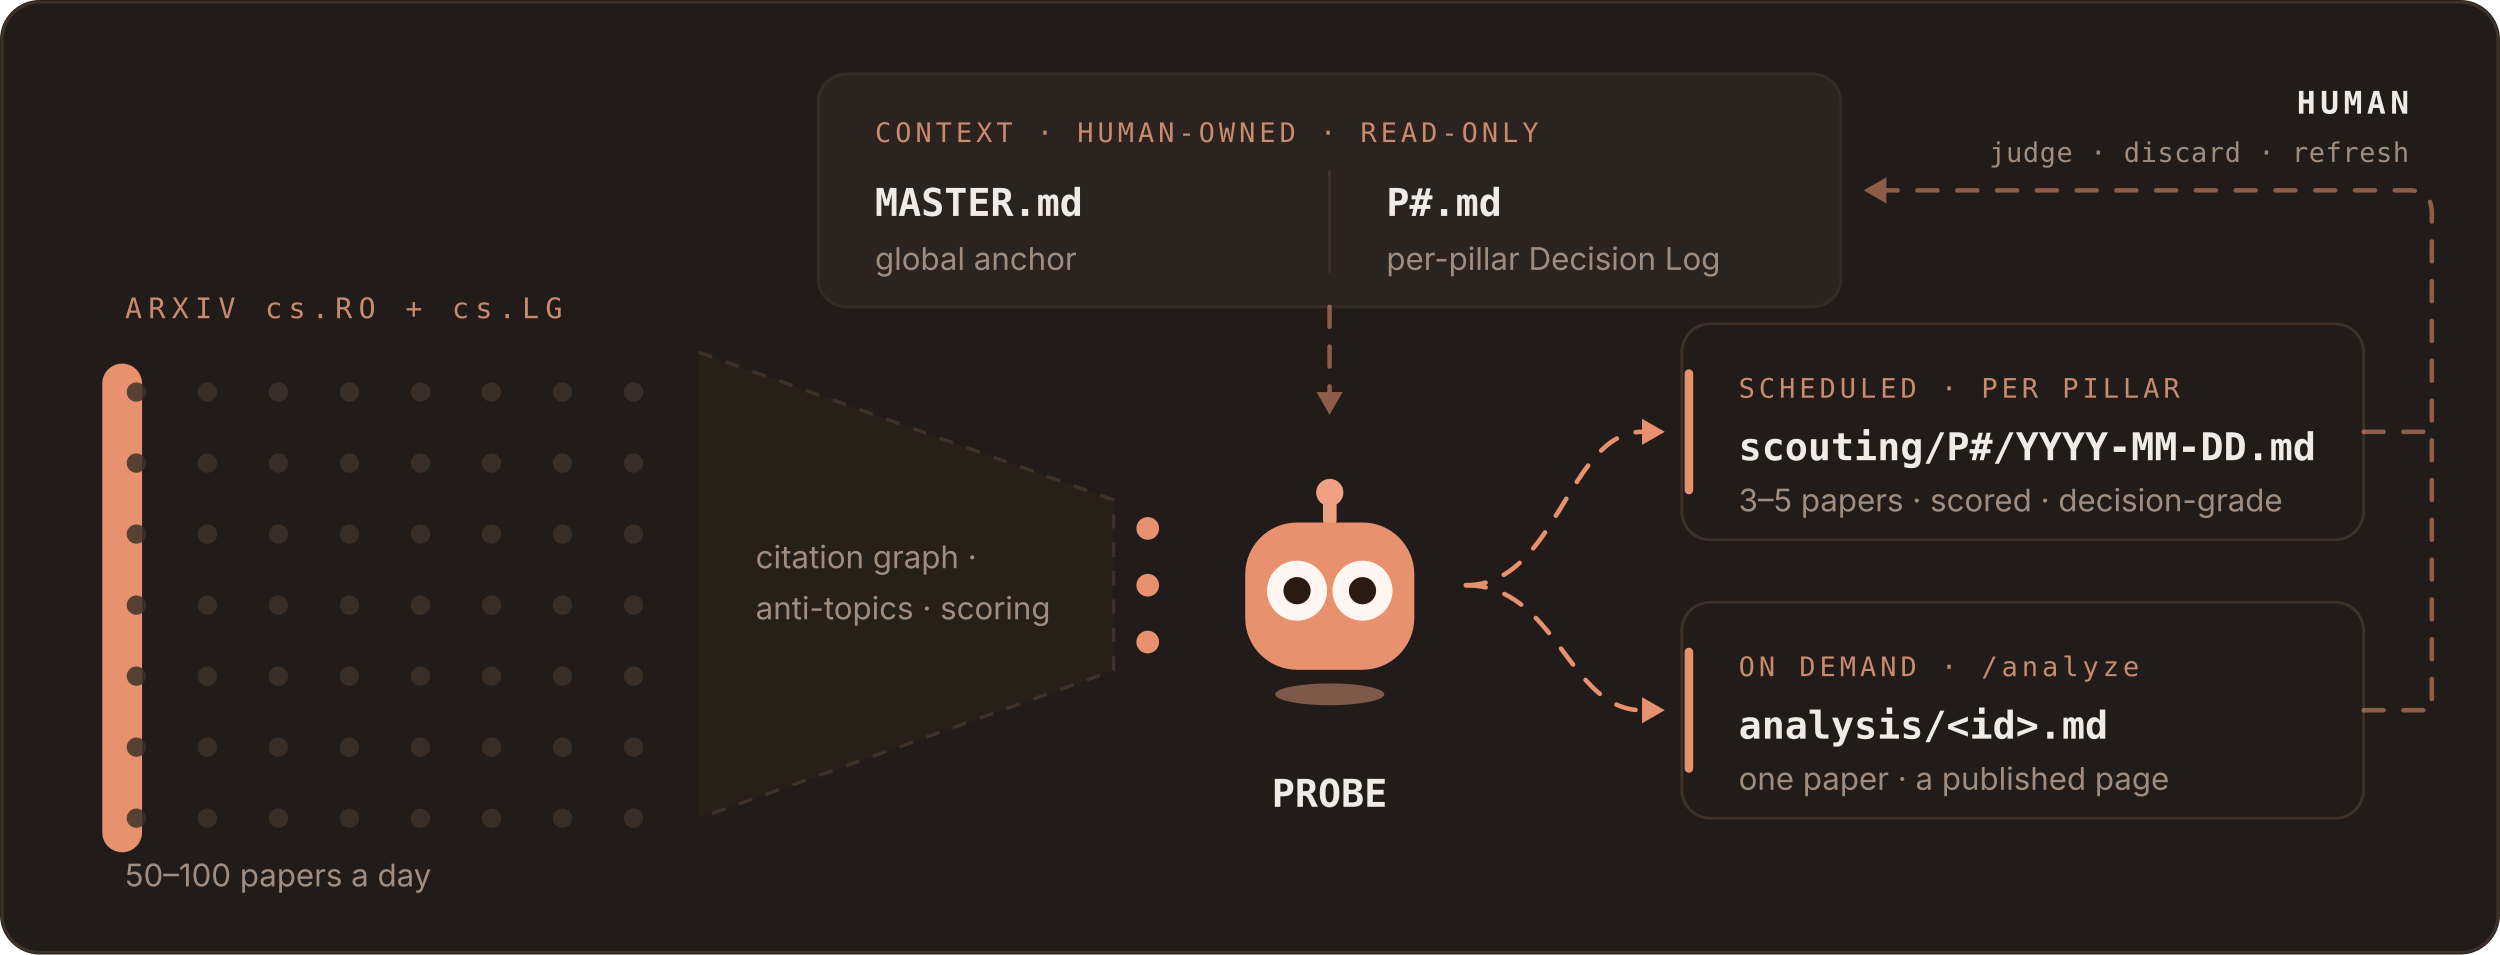
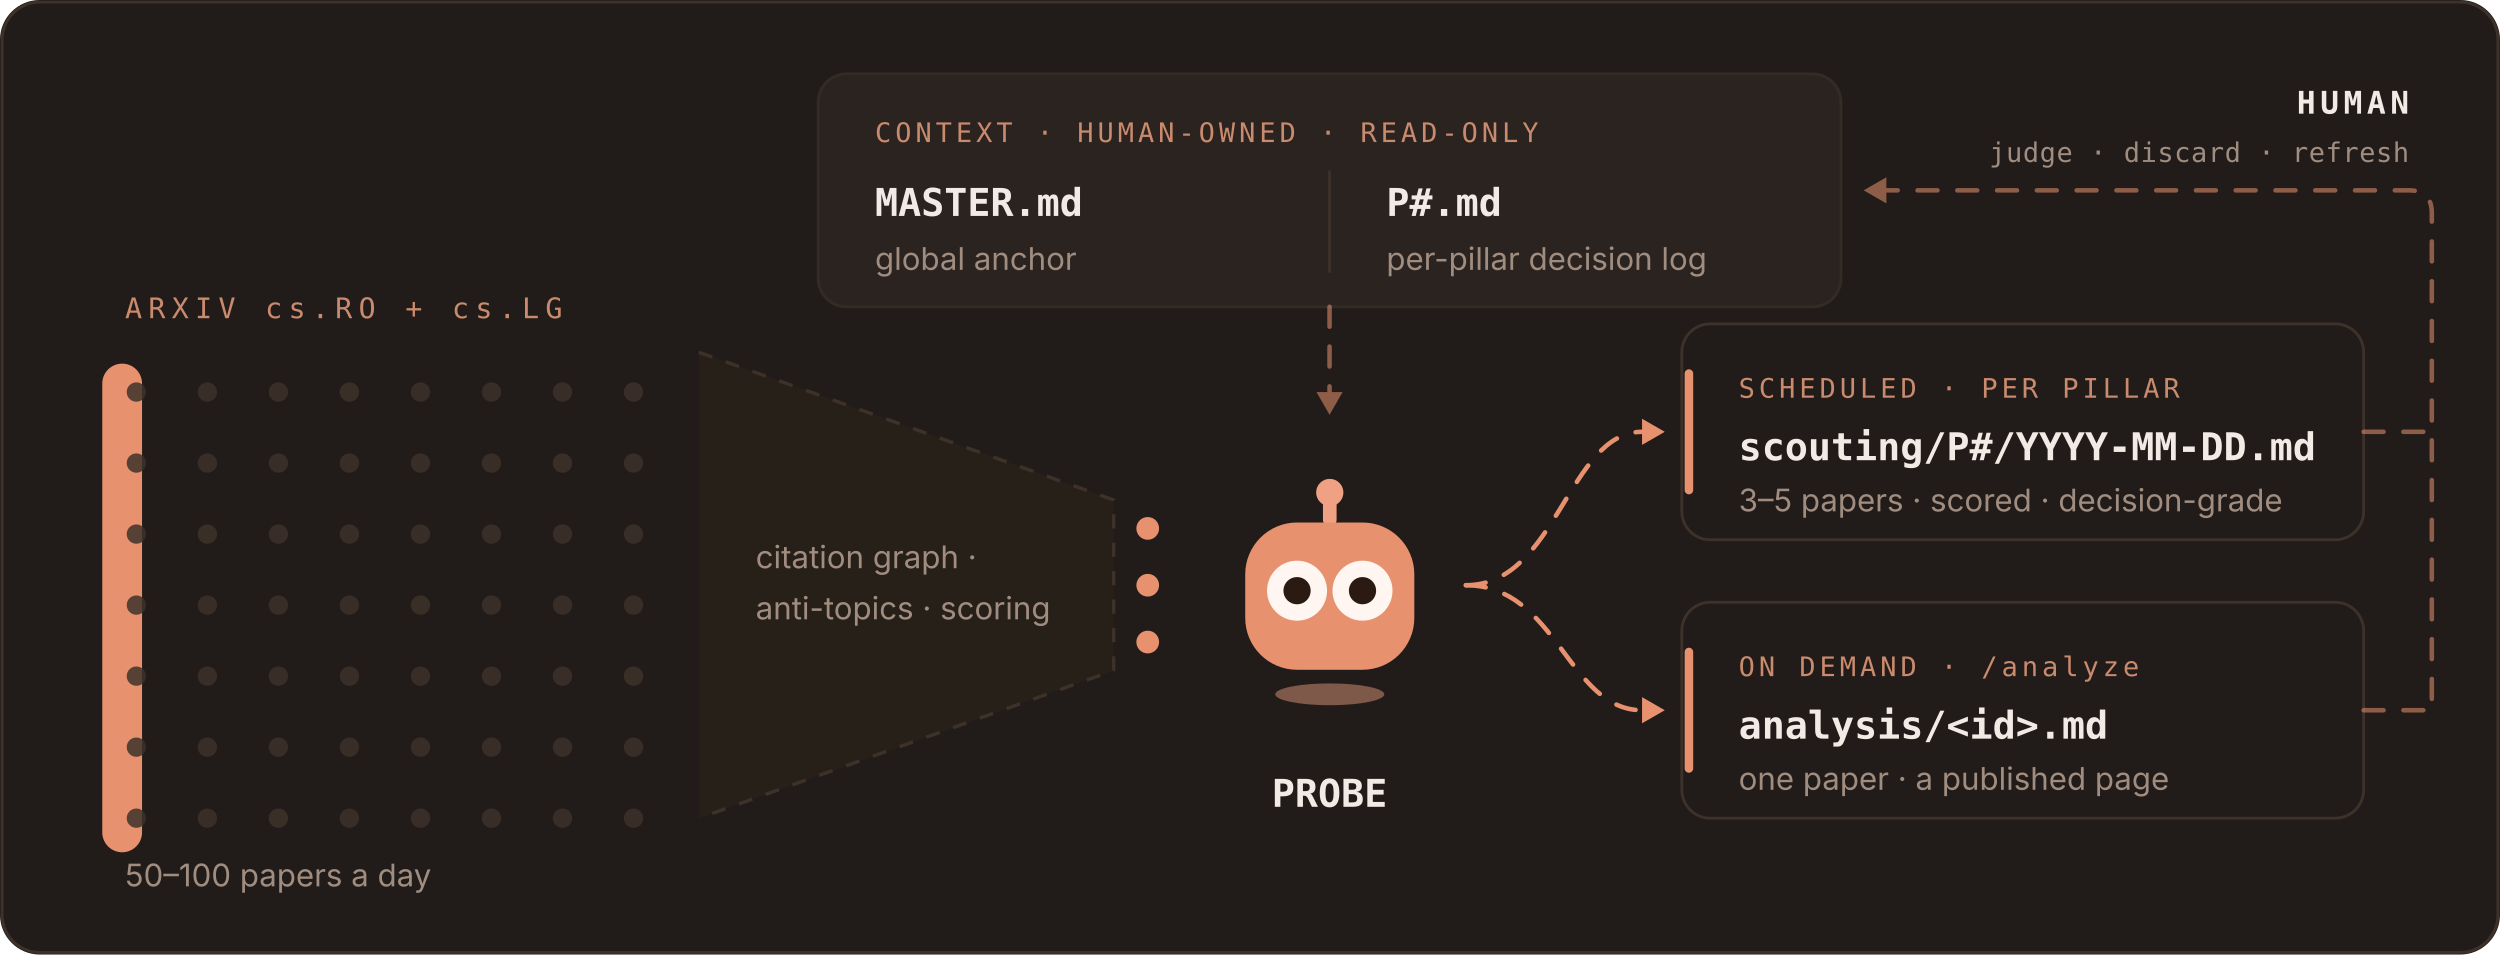
<svg xmlns="http://www.w3.org/2000/svg" width="880" height="336" viewBox="0 0 880 336" role="img" aria-label="PROBE pipeline — arXiv in, scouting and analysis out">
  <style>
    .hull   { fill: #E8916F; }
    .iris   { fill: #FFF6F1; }
    .pupil  { fill: #2A1A12; }
    .stalk  { stroke: #F0A183; stroke-width: 5; stroke-linecap: round; fill: none; }
    .beacon { fill: #F0A183; }
    .wave   { fill: none; stroke: #F0A183; stroke-width: 2.6;
              stroke-linecap: round; opacity: 0; }
    .shadow { fill: #F0A183; opacity: .45; }
    .rig    { animation: bob 3.4s ease-in-out infinite; }
    .w1     { animation: ping 2.6s ease-in-out infinite; }
    .w2     { animation: ping 2.6s ease-in-out .34s infinite; }
    .lid    { animation: blink 5.4s ease-in-out infinite; }
    .eL, .eL .lid { transform-origin: 36px 52px; }
    .eR, .eR .lid { transform-origin: 60px 52px; }
    @keyframes bob   { 0%, 100% { transform: translateY(0); } 50% { transform: translateY(-3px); } }
    @keyframes ping  { 0%, 100% { opacity: 0; } 12%, 42% { opacity: .85; } 58% { opacity: 0; } }
    @keyframes blink { 0%, 88%, 100% { transform: scaleY(1); }
                       92% { transform: scaleY(.06); } 96% { transform: scaleY(1); } }
    @keyframes march { to { stroke-dashoffset: -14; } }

    .m    { font-family: ui-monospace, SFMono-Regular, 'SF Mono', Menlo, Consolas, monospace; }
    .lab  { font-family: ui-monospace, SFMono-Regular, 'SF Mono', Menlo, Consolas, monospace; font-size: 10px; letter-spacing: 2.2px; fill: #C98A6D; }
    .tick { font-family: ui-monospace, SFMono-Regular, 'SF Mono', Menlo, Consolas, monospace; font-size: 9.5px; letter-spacing: 1.4px; fill: #C98A6D; }
    .path { font-family: ui-monospace, SFMono-Regular, 'SF Mono', Menlo, Consolas, monospace; font-size: 13.5px; font-weight: 700; fill: #F2EAE4; }
    .note { font-family: system-ui, -apple-system, 'Segoe UI', 'Noto Sans KR', sans-serif; font-size: 11px; fill: #A08D80; }
    .wire { fill: none; stroke: #E8916F; stroke-width: 1.6; stroke-linecap: round;
            stroke-linejoin: round; }
    .flow { stroke-dasharray: 7 7; animation: march 1.1s linear infinite; }
    .head  { fill: #E8916F; }
    .human { opacity: .55; }

    .d    { fill: #3D3129; opacity: .85; }
    .mk   { fill: #3D3129; opacity: .9; }
    .tv   { fill: #E8916F; opacity: 0; }
    .keep { fill: #E8916F; animation: keep 9s linear infinite; }
    .scan { animation: scan 9s linear infinite; }
    @keyframes scan {
      0%        { transform: translateX(0); opacity: 0; }
      3%        { opacity: .11; }
      30%       { transform: translateX(196px); opacity: .11; }
      34%, 100% { transform: translateX(196px); opacity: 0; }
    }
    @keyframes keep {
      0%, 34%   { opacity: 1; }
      40%, 100% { opacity: 0; }
    }
    #m0 { animation: mark0 9s linear infinite; }
    @keyframes mark0 {
      0%, 4.6%        { fill: #3D3129; transform: scale(1); }
      6.1%      { fill: #E8916F; transform: scale(1.9); }
      10.6%        { fill: #E8916F; transform: scale(1); }
      34%           { fill: #E8916F; transform: scale(1); }
      39%, 100% { fill: #3D3129; transform: scale(1); }
    }
    #t0 { animation: trav0 9s ease-in-out infinite; }
    @keyframes trav0 {
      0%, 34%        { transform: translate(0, 0) scale(1); opacity: 0; }
      35%        { transform: translate(0, 0) scale(1); opacity: 1; }
      58%           { transform: translate(331px, -2px) scale(1.6); opacity: 1; }
      62%, 100% { transform: translate(331px, -2px) scale(1.18); opacity: 1; }
    }
    #m1 { animation: mark1 9s linear infinite; }
    @keyframes mark1 {
      0%, 8.4%        { fill: #3D3129; transform: scale(1); }
      9.9%      { fill: #E8916F; transform: scale(1.9); }
      14.4%        { fill: #E8916F; transform: scale(1); }
      36%           { fill: #E8916F; transform: scale(1); }
      41%, 100% { fill: #3D3129; transform: scale(1); }
    }
    #t1 { animation: trav1 9s ease-out infinite; }
    @keyframes trav1 {
      0%, 36%    { transform: translate(0, 0) scale(1); opacity: 0; fill: #E8916F; }
      37%    { transform: translate(0, 0) scale(1); opacity: 1; fill: #E8916F; }
      49%       { transform: translate(168px, -45px) scale(1); opacity: 1; fill: #E8916F; }
      53%       { transform: translate(168px, -45px) scale(1); opacity: .9; fill: #A08D80; }
      65%, 100% { transform: translate(190px, -51px) scale(.72); opacity: 0; fill: #A08D80; }
    }
    #m2 { animation: mark2 9s linear infinite; }
    @keyframes mark2 {
      0%, 12.2%        { fill: #3D3129; transform: scale(1); }
      13.7%      { fill: #E8916F; transform: scale(1.9); }
      18.2%        { fill: #E8916F; transform: scale(1); }
      38%           { fill: #E8916F; transform: scale(1); }
      43%, 100% { fill: #3D3129; transform: scale(1); }
    }
    #t2 { animation: trav2 9s ease-out infinite; }
    @keyframes trav2 {
      0%, 38%    { transform: translate(0, 0) scale(1); opacity: 0; fill: #E8916F; }
      39%    { transform: translate(0, 0) scale(1); opacity: 1; fill: #E8916F; }
      51%       { transform: translate(118px, 29px) scale(1); opacity: 1; fill: #E8916F; }
      55%       { transform: translate(118px, 29px) scale(1); opacity: .9; fill: #A08D80; }
      67%, 100% { transform: translate(133px, 32px) scale(.72); opacity: 0; fill: #A08D80; }
    }
    #m3 { animation: mark3 9s linear infinite; }
    @keyframes mark3 {
      0%, 16.1%        { fill: #3D3129; transform: scale(1); }
      17.6%      { fill: #E8916F; transform: scale(1.9); }
      22.1%        { fill: #E8916F; transform: scale(1); }
      40%           { fill: #E8916F; transform: scale(1); }
      45%, 100% { fill: #3D3129; transform: scale(1); }
    }
    #t3 { animation: trav3 9s ease-in-out infinite; }
    @keyframes trav3 {
      0%, 40%        { transform: translate(0, 0) scale(1); opacity: 0; }
      41%        { transform: translate(0, 0) scale(1); opacity: 1; }
      62%           { transform: translate(256px, -7px) scale(1.6); opacity: 1; }
      66%, 100% { transform: translate(256px, -7px) scale(1.18); opacity: 1; }
    }
    #m4 { animation: mark4 9s linear infinite; }
    @keyframes mark4 {
      0%, 23.7%        { fill: #3D3129; transform: scale(1); }
      25.2%      { fill: #E8916F; transform: scale(1.9); }
      29.7%        { fill: #E8916F; transform: scale(1); }
      42%           { fill: #E8916F; transform: scale(1); }
      47%, 100% { fill: #3D3129; transform: scale(1); }
    }
    #t4 { animation: trav4 9s ease-out infinite; }
    @keyframes trav4 {
      0%, 42%    { transform: translate(0, 0) scale(1); opacity: 0; fill: #E8916F; }
      43%    { transform: translate(0, 0) scale(1); opacity: 1; fill: #E8916F; }
      55%       { transform: translate(82px, 17px) scale(1); opacity: 1; fill: #E8916F; }
      59%       { transform: translate(82px, 17px) scale(1); opacity: .9; fill: #A08D80; }
      71%, 100% { transform: translate(93px, 19px) scale(.72); opacity: 0; fill: #A08D80; }
    }
    #m5 { animation: mark5 9s linear infinite; }
    @keyframes mark5 {
      0%, 27.6%        { fill: #3D3129; transform: scale(1); }
      29.1%      { fill: #E8916F; transform: scale(1.9); }
      33.6%        { fill: #E8916F; transform: scale(1); }
      44%           { fill: #E8916F; transform: scale(1); }
      49%, 100% { fill: #3D3129; transform: scale(1); }
    }
    #t5 { animation: trav5 9s ease-in-out infinite; }
    @keyframes trav5 {
      0%, 44%        { transform: translate(0, 0) scale(1); opacity: 0; }
      45%        { transform: translate(0, 0) scale(1); opacity: 1; }
      66%           { transform: translate(181px, -12px) scale(1.6); opacity: 1; }
      70%, 100% { transform: translate(181px, -12px) scale(1.18); opacity: 1; }
    }

    @media (prefers-reduced-motion: reduce) {
      .rig, .lid, .wave, .flow { animation: none; }
      .wave { opacity: .5; }
      .scan, .tv { display: none; }
      .mk, .keep { animation: none; }
      .mk { fill: #E8916F; }
      .keep { opacity: 1; }
    }
  </style>
  <rect width="880" height="336" rx="14" fill="#211C19" />
  <rect x=".75" y=".75" width="878.5" height="334.5" rx="13.25" fill="none" stroke="#3D3129" />
  <rect x="288" y="26" width="360" height="82" rx="10" fill="#2A2320" stroke="#332B26" />
  <text class="tick" x="308" y="50">CONTEXT · HUMAN-OWNED · READ-ONLY</text>
  <path d="M468 60 V96" stroke="#3D3129" stroke-width="1" />
  <text class="path" x="308" y="76" font-size="13">MASTER.md</text>
  <text class="note" x="308" y="95">global anchor</text>
  <text class="path" x="488" y="76" font-size="13">P#.md</text>
-   <text class="note" x="488" y="95">per-pillar Decision Log</text>
+   <text class="note" x="488" y="95">per-pillar decision log</text>
  <g class="human">
    <path class="wire flow" d="M468 108 V138" />
    <path class="head" d="M468 146 l-4.6 -8 h9.2 z" />
  </g>
  <text class="lab" x="44" y="112">ARXIV cs.RO + cs.LG</text>
  <rect class="scan" x="36" y="128" width="14" height="172" rx="7" fill="#E8916F" />
  <circle class="d" cx="48" cy="138" r="3.4" />
  <circle class="d" cx="73" cy="138" r="3.4" />
  <circle class="d" cx="98" cy="138" r="3.4" />
  <circle class="d" cx="148" cy="138" r="3.4" />
  <circle class="d" cx="173" cy="138" r="3.4" />
  <circle class="d" cx="198" cy="138" r="3.4" />
  <circle class="d" cx="223" cy="138" r="3.4" />
  <circle class="d" cx="48" cy="163" r="3.4" />
  <circle class="d" cx="73" cy="163" r="3.4" />
  <circle class="d" cx="98" cy="163" r="3.4" />
  <circle class="d" cx="123" cy="163" r="3.4" />
  <circle class="d" cx="148" cy="163" r="3.4" />
  <circle class="d" cx="173" cy="163" r="3.4" />
  <circle class="d" cx="223" cy="163" r="3.4" />
  <circle class="d" cx="48" cy="188" r="3.4" />
  <circle class="d" cx="98" cy="188" r="3.4" />
  <circle class="d" cx="123" cy="188" r="3.4" />
  <circle class="d" cx="148" cy="188" r="3.4" />
  <circle class="d" cx="173" cy="188" r="3.4" />
  <circle class="d" cx="198" cy="188" r="3.4" />
  <circle class="d" cx="223" cy="188" r="3.4" />
  <circle class="d" cx="48" cy="213" r="3.4" />
  <circle class="d" cx="73" cy="213" r="3.4" />
  <circle class="d" cx="98" cy="213" r="3.4" />
  <circle class="d" cx="123" cy="213" r="3.4" />
  <circle class="d" cx="173" cy="213" r="3.4" />
  <circle class="d" cx="198" cy="213" r="3.4" />
  <circle class="d" cx="223" cy="213" r="3.4" />
  <circle class="d" cx="48" cy="238" r="3.4" />
  <circle class="d" cx="73" cy="238" r="3.4" />
  <circle class="d" cx="98" cy="238" r="3.4" />
  <circle class="d" cx="123" cy="238" r="3.4" />
  <circle class="d" cx="148" cy="238" r="3.4" />
  <circle class="d" cx="173" cy="238" r="3.4" />
  <circle class="d" cx="198" cy="238" r="3.4" />
  <circle class="d" cx="48" cy="263" r="3.4" />
  <circle class="d" cx="73" cy="263" r="3.4" />
  <circle class="d" cx="98" cy="263" r="3.4" />
  <circle class="d" cx="123" cy="263" r="3.4" />
  <circle class="d" cx="148" cy="263" r="3.4" />
  <circle class="d" cx="173" cy="263" r="3.4" />
  <circle class="d" cx="198" cy="263" r="3.4" />
  <circle class="d" cx="223" cy="263" r="3.4" />
  <circle class="d" cx="48" cy="288" r="3.4" />
  <circle class="d" cx="73" cy="288" r="3.4" />
  <circle class="d" cx="123" cy="288" r="3.4" />
  <circle class="d" cx="148" cy="288" r="3.4" />
  <circle class="d" cx="173" cy="288" r="3.4" />
  <circle class="d" cx="198" cy="288" r="3.4" />
  <circle class="d" cx="223" cy="288" r="3.4" />
  <g transform="translate(73 188)">
    <circle class="mk" id="m0" r="3.4" />
  </g>
  <g transform="translate(98 288)">
    <circle class="mk" id="m1" r="3.4" />
  </g>
  <g transform="translate(123 138)">
    <circle class="mk" id="m2" r="3.4" />
  </g>
  <g transform="translate(148 213)">
    <circle class="mk" id="m3" r="3.4" />
  </g>
  <g transform="translate(198 163)">
    <circle class="mk" id="m4" r="3.4" />
  </g>
  <g transform="translate(223 238)">
    <circle class="mk" id="m5" r="3.4" />
  </g>
  <text class="note" x="44" y="312" font-size="10.5">50–100 papers a day</text>
  <path d="M246 124 L392 176 V236 L246 288" fill="#262019" stroke="#3D3129" stroke-width="1.2" stroke-dasharray="5 5" stroke-linejoin="round" />
  <text class="note" x="266" y="200" font-size="10.5">citation graph ·</text>
  <text class="note" x="266" y="218" font-size="10.5">anti-topics · scoring</text>
  <circle class="keep" cx="404" cy="186" r="4" />
  <circle class="keep" cx="404" cy="206" r="4" />
  <circle class="keep" cx="404" cy="226" r="4" />
  <g transform="translate(73 188)">
    <circle class="tv" id="t0" r="3.4" />
  </g>
  <g transform="translate(98 288)">
    <circle class="tv" id="t1" r="3.4" />
  </g>
  <g transform="translate(123 138)">
    <circle class="tv" id="t2" r="3.4" />
  </g>
  <g transform="translate(148 213)">
    <circle class="tv" id="t3" r="3.4" />
  </g>
  <g transform="translate(198 163)">
    <circle class="tv" id="t4" r="3.4" />
  </g>
  <g transform="translate(223 238)">
    <circle class="tv" id="t5" r="3.4" />
  </g>
  <g transform="translate(422 158) scale(0.96)">
    <ellipse class="shadow" cx="48" cy="90" rx="20" ry="4" />
    <g class="rig">
      <path class="wave w1" d="M41.04 11.12 A8.5 8.5 0 0 1 54.96 11.12" />
      <path class="wave w2" d="M36.94 8.25 A13.5 13.5 0 0 1 59.06 8.25" />
      <path class="stalk" d="M48 26 V19" />
      <circle class="beacon" cx="48" cy="16" r="5" />
      <rect class="hull" x="17" y="27" width="62" height="54" rx="19" />
      <g class="eye eL">
        <g class="lid">
          <circle class="iris" cx="36" cy="52" r="11" />
          <circle class="pupil" cx="36" cy="52" r="5" />
        </g>
      </g>
      <g class="eye eR">
        <g class="lid">
          <circle class="iris" cx="60" cy="52" r="11" />
          <circle class="pupil" cx="60" cy="52" r="5" />
        </g>
      </g>
    </g>
  </g>
  <text class="path" x="468" y="284" text-anchor="middle" font-size="14">PROBE</text>
  <path class="wire flow" d="M516 206 C548 206, 552 152, 578 152" />
  <path class="head" d="M586 152 l-8 -4.6 v9.2 z" />
  <path class="wire flow" d="M516 206 C548 206, 552 250, 578 250" />
  <path class="head" d="M586 250 l-8 -4.6 v9.2 z" />
  <rect x="592" y="114" width="240" height="76" rx="10" fill="#211C19" stroke="#3D3129" />
  <rect x="593" y="130" width="3" height="44" rx="1.5" fill="#E8916F" />
  <text class="tick" x="612" y="140">SCHEDULED · PER PILLAR</text>
  <text class="path" x="612" y="162">scouting/P#/YYYY-MM-DD.md</text>
  <text class="note" x="612" y="180">3–5 papers · scored · decision-grade</text>
  <rect x="592" y="212" width="240" height="76" rx="10" fill="#211C19" stroke="#3D3129" />
  <rect x="593" y="228" width="3" height="44" rx="1.5" fill="#E8916F" />
  <text class="tick" x="612" y="238">ON DEMAND · /analyze</text>
  <text class="path" x="612" y="260">analysis/&lt;id&gt;.md</text>
  <text class="note" x="612" y="278">one paper · a published page</text>
  <text class="m" x="848" y="40" text-anchor="end" font-size="11" font-weight="700" letter-spacing="1.6" fill="#F2EAE4">HUMAN</text>
  <text class="m" x="848" y="57" text-anchor="end" font-size="9.5" letter-spacing=".2" fill="#A08D80">judge · discard · refresh</text>
  <g class="human">
    <path class="wire flow" d="M832 152 H856 M832 250 H856 V75 q0 -8 -8 -8 H664" />
    <path class="head" d="M656 67 l8 -4.6 v9.2 z" />
  </g>
</svg>
